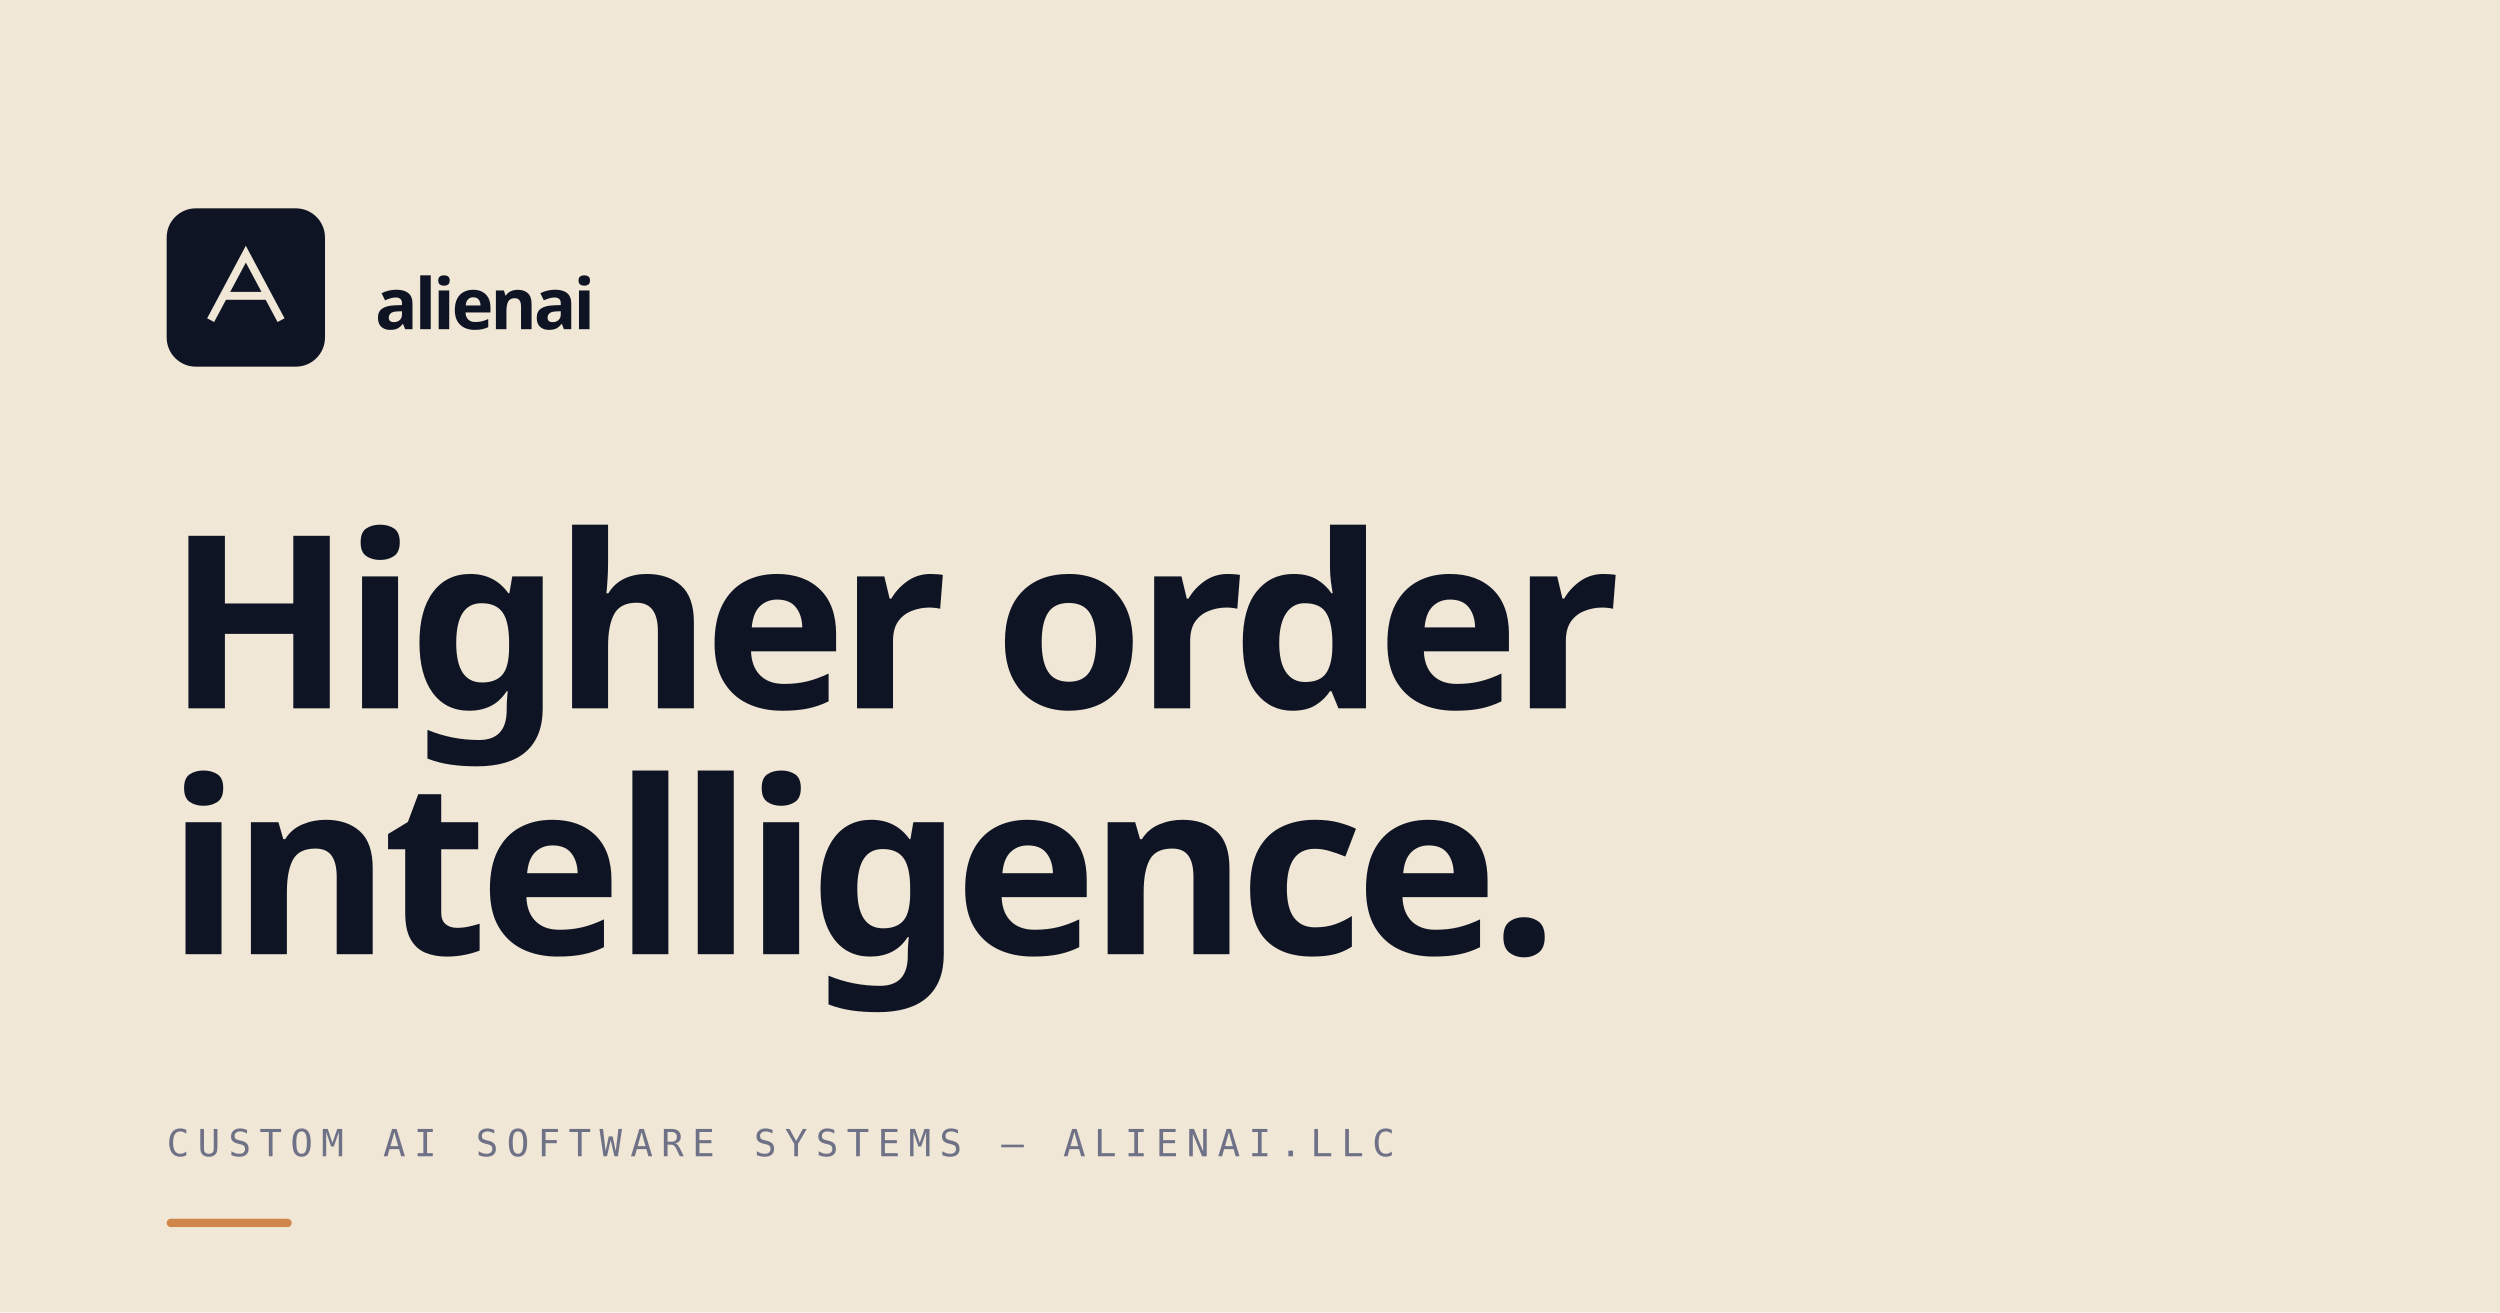
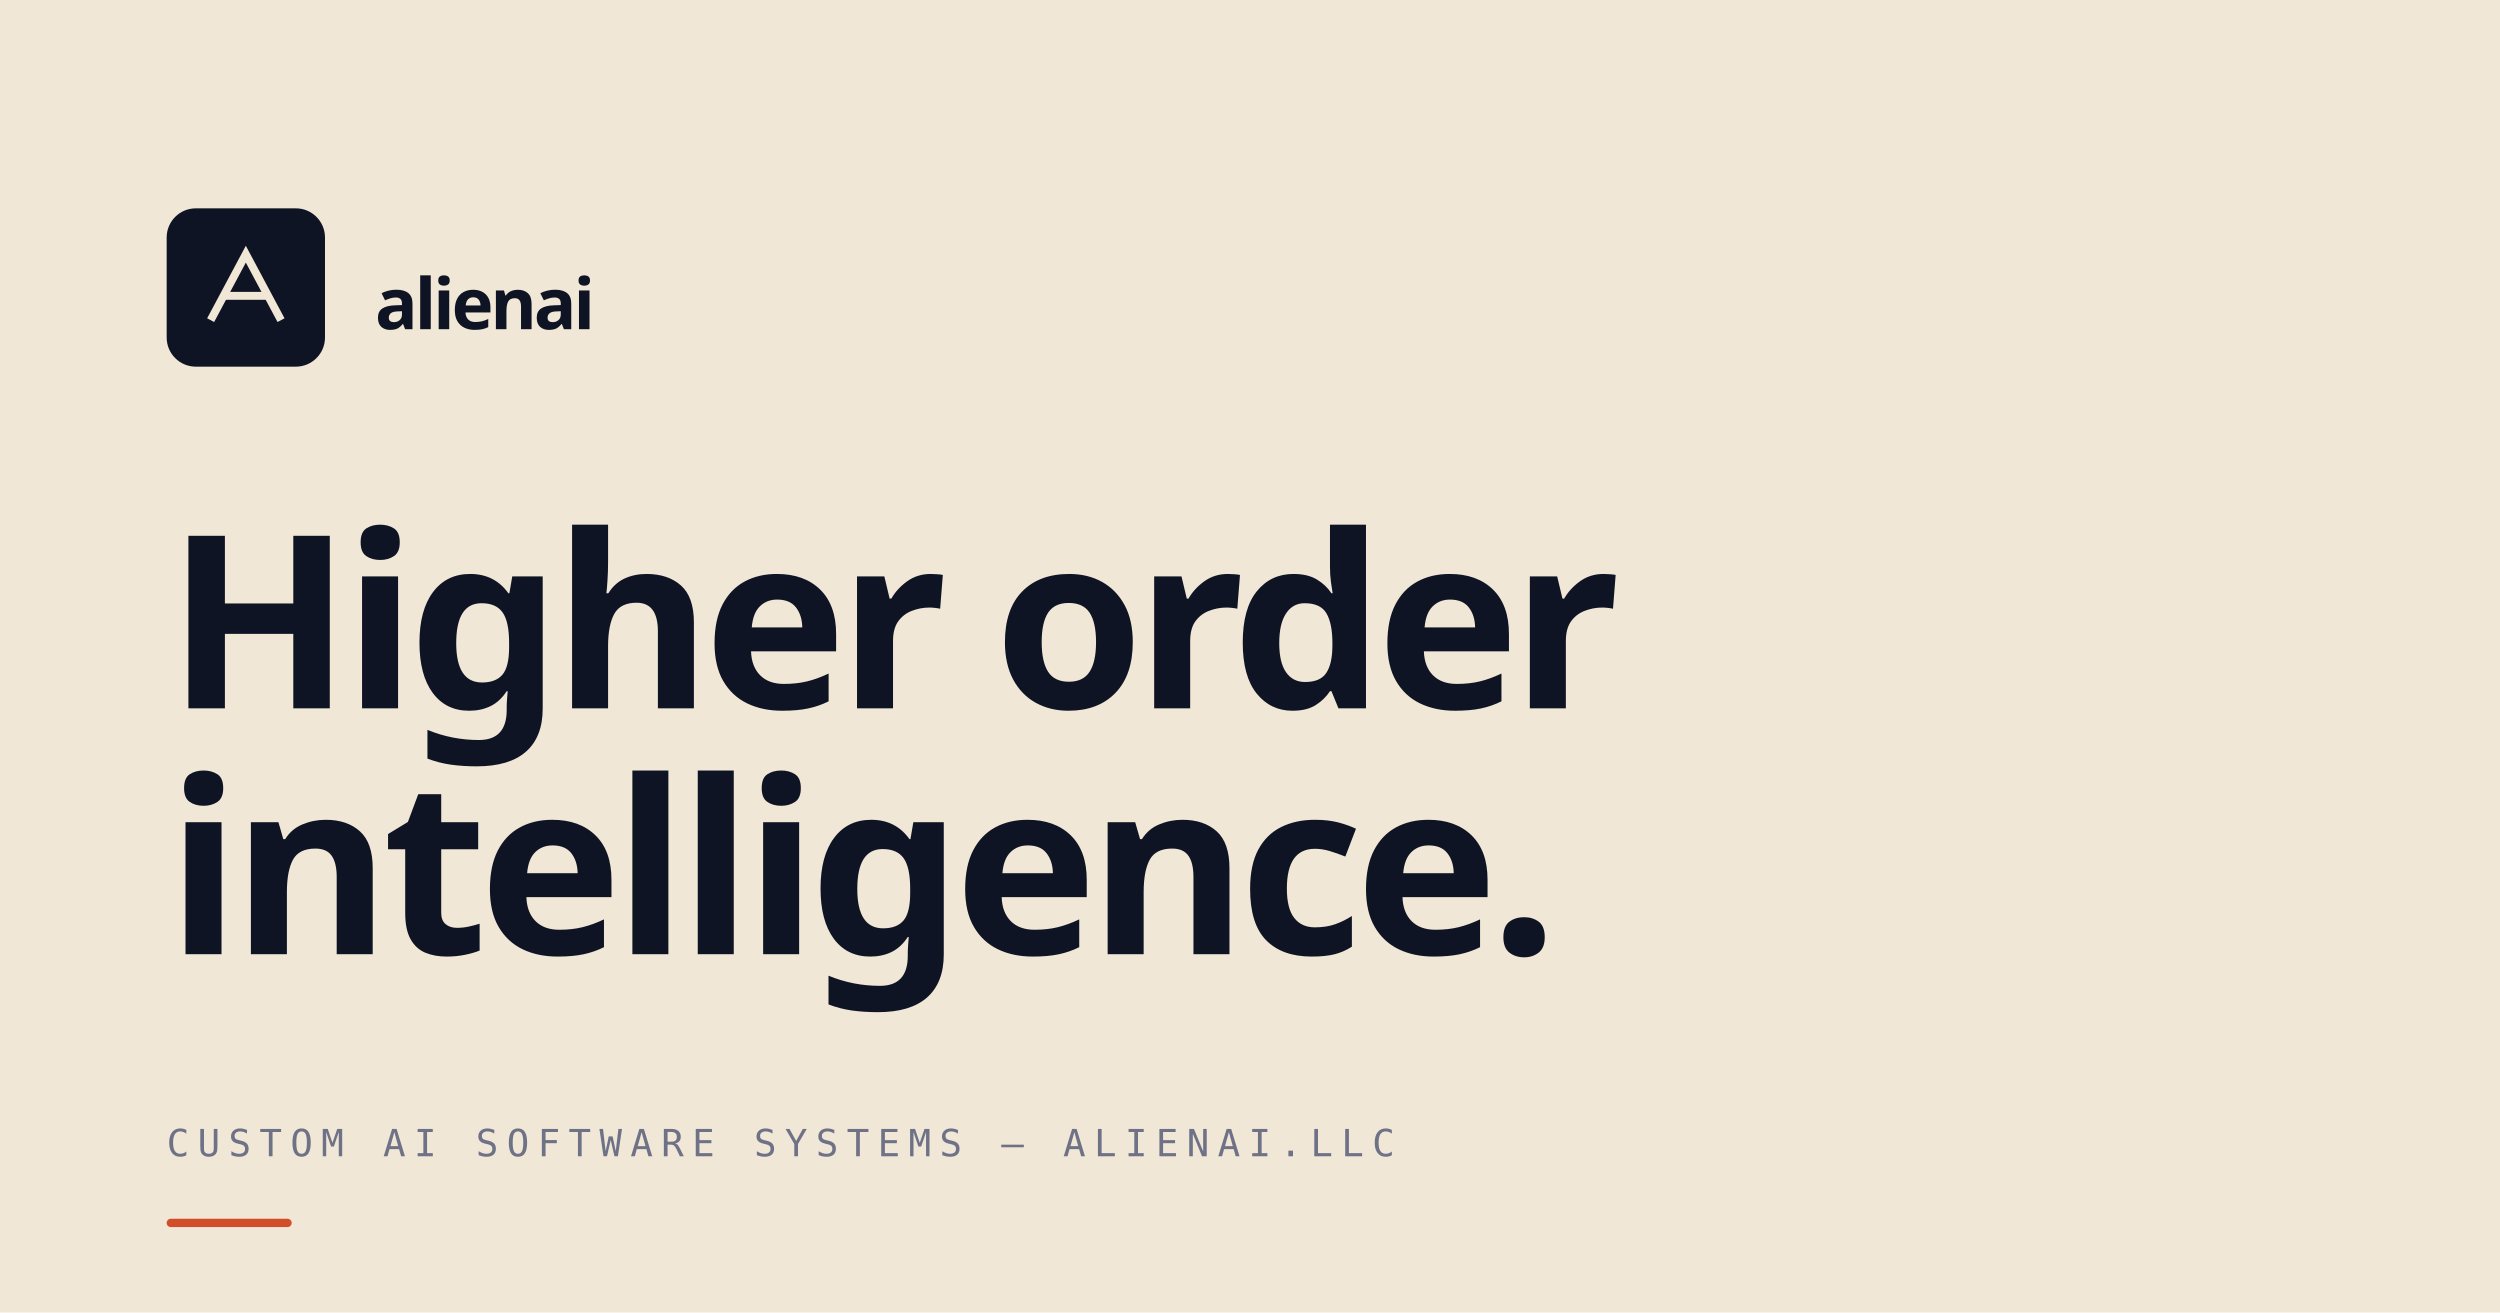
<svg xmlns="http://www.w3.org/2000/svg" viewBox="0 0 1200 630" width="1200" height="630">
  <rect width="1200" height="630" fill="#F0E7D6" />
  <g transform="translate(80 100)">
    <rect width="76" height="76" rx="14" fill="#0F1424" />
    <path d="M22 52 L38 22 L54 52" stroke="#F0E7D6" stroke-width="3.8" stroke-linecap="square" stroke-linejoin="miter" fill="none" />
    <line x1="29" y1="42" x2="47" y2="42" stroke="#F0E7D6" stroke-width="3.8" stroke-linecap="square" />
  </g>
  <text x="180" y="158" font-family="ui-sans-serif, system-ui, sans-serif" font-size="34" font-weight="800" fill="#0F1424" letter-spacing="-1.5">alienai</text>
  <text x="80" y="340" font-family="ui-sans-serif, system-ui, sans-serif" font-size="116" font-weight="700" fill="#0F1424" letter-spacing="-4">Higher order</text>
  <text x="80" y="458" font-family="ui-sans-serif, system-ui, sans-serif" font-size="116" font-weight="700" fill="#0F1424" letter-spacing="-4">intelligence.</text>
  <text x="80" y="555" font-family="ui-monospace, 'JetBrains Mono', monospace" font-size="18" fill="#6F7287" letter-spacing="4">CUSTOM AI SOFTWARE SYSTEMS — ALIENAI.LLC</text>
-   <rect x="80" y="585" width="60" height="4" rx="2" fill="#D0864A" />
+   <rect x="80" y="585" width="60" height="4" rx="2" fill="#D24D2A" />
</svg>
